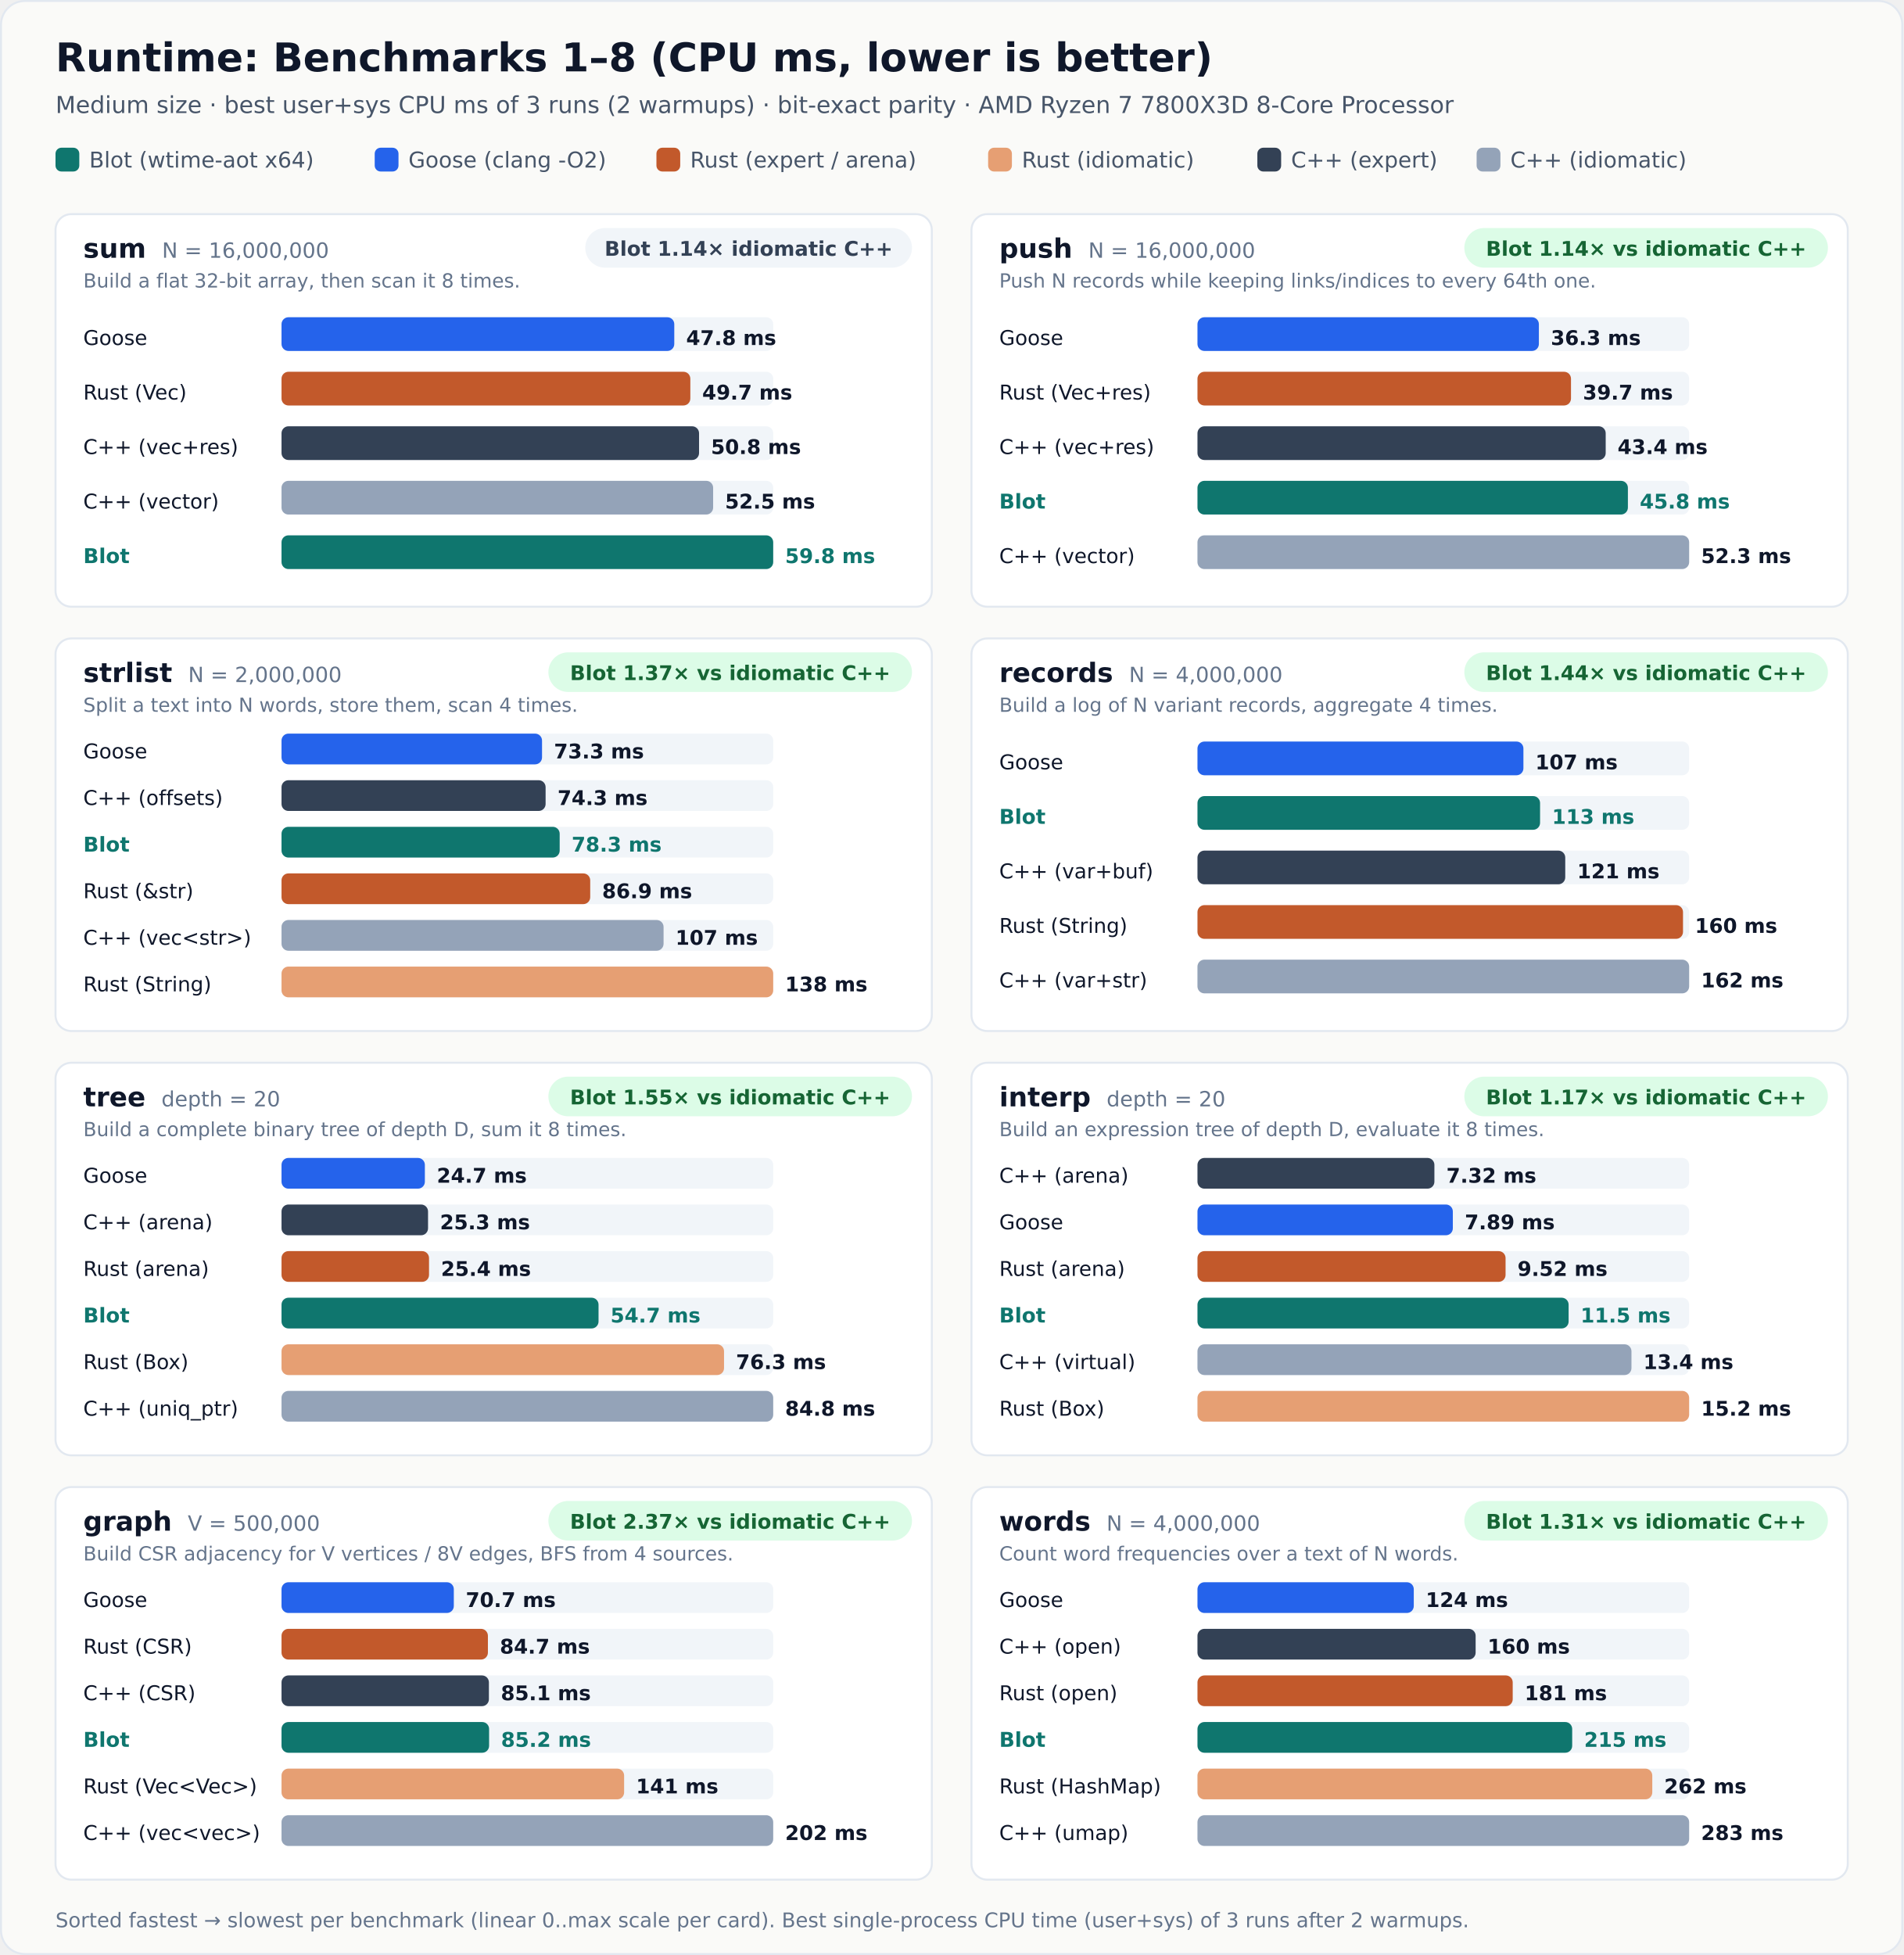
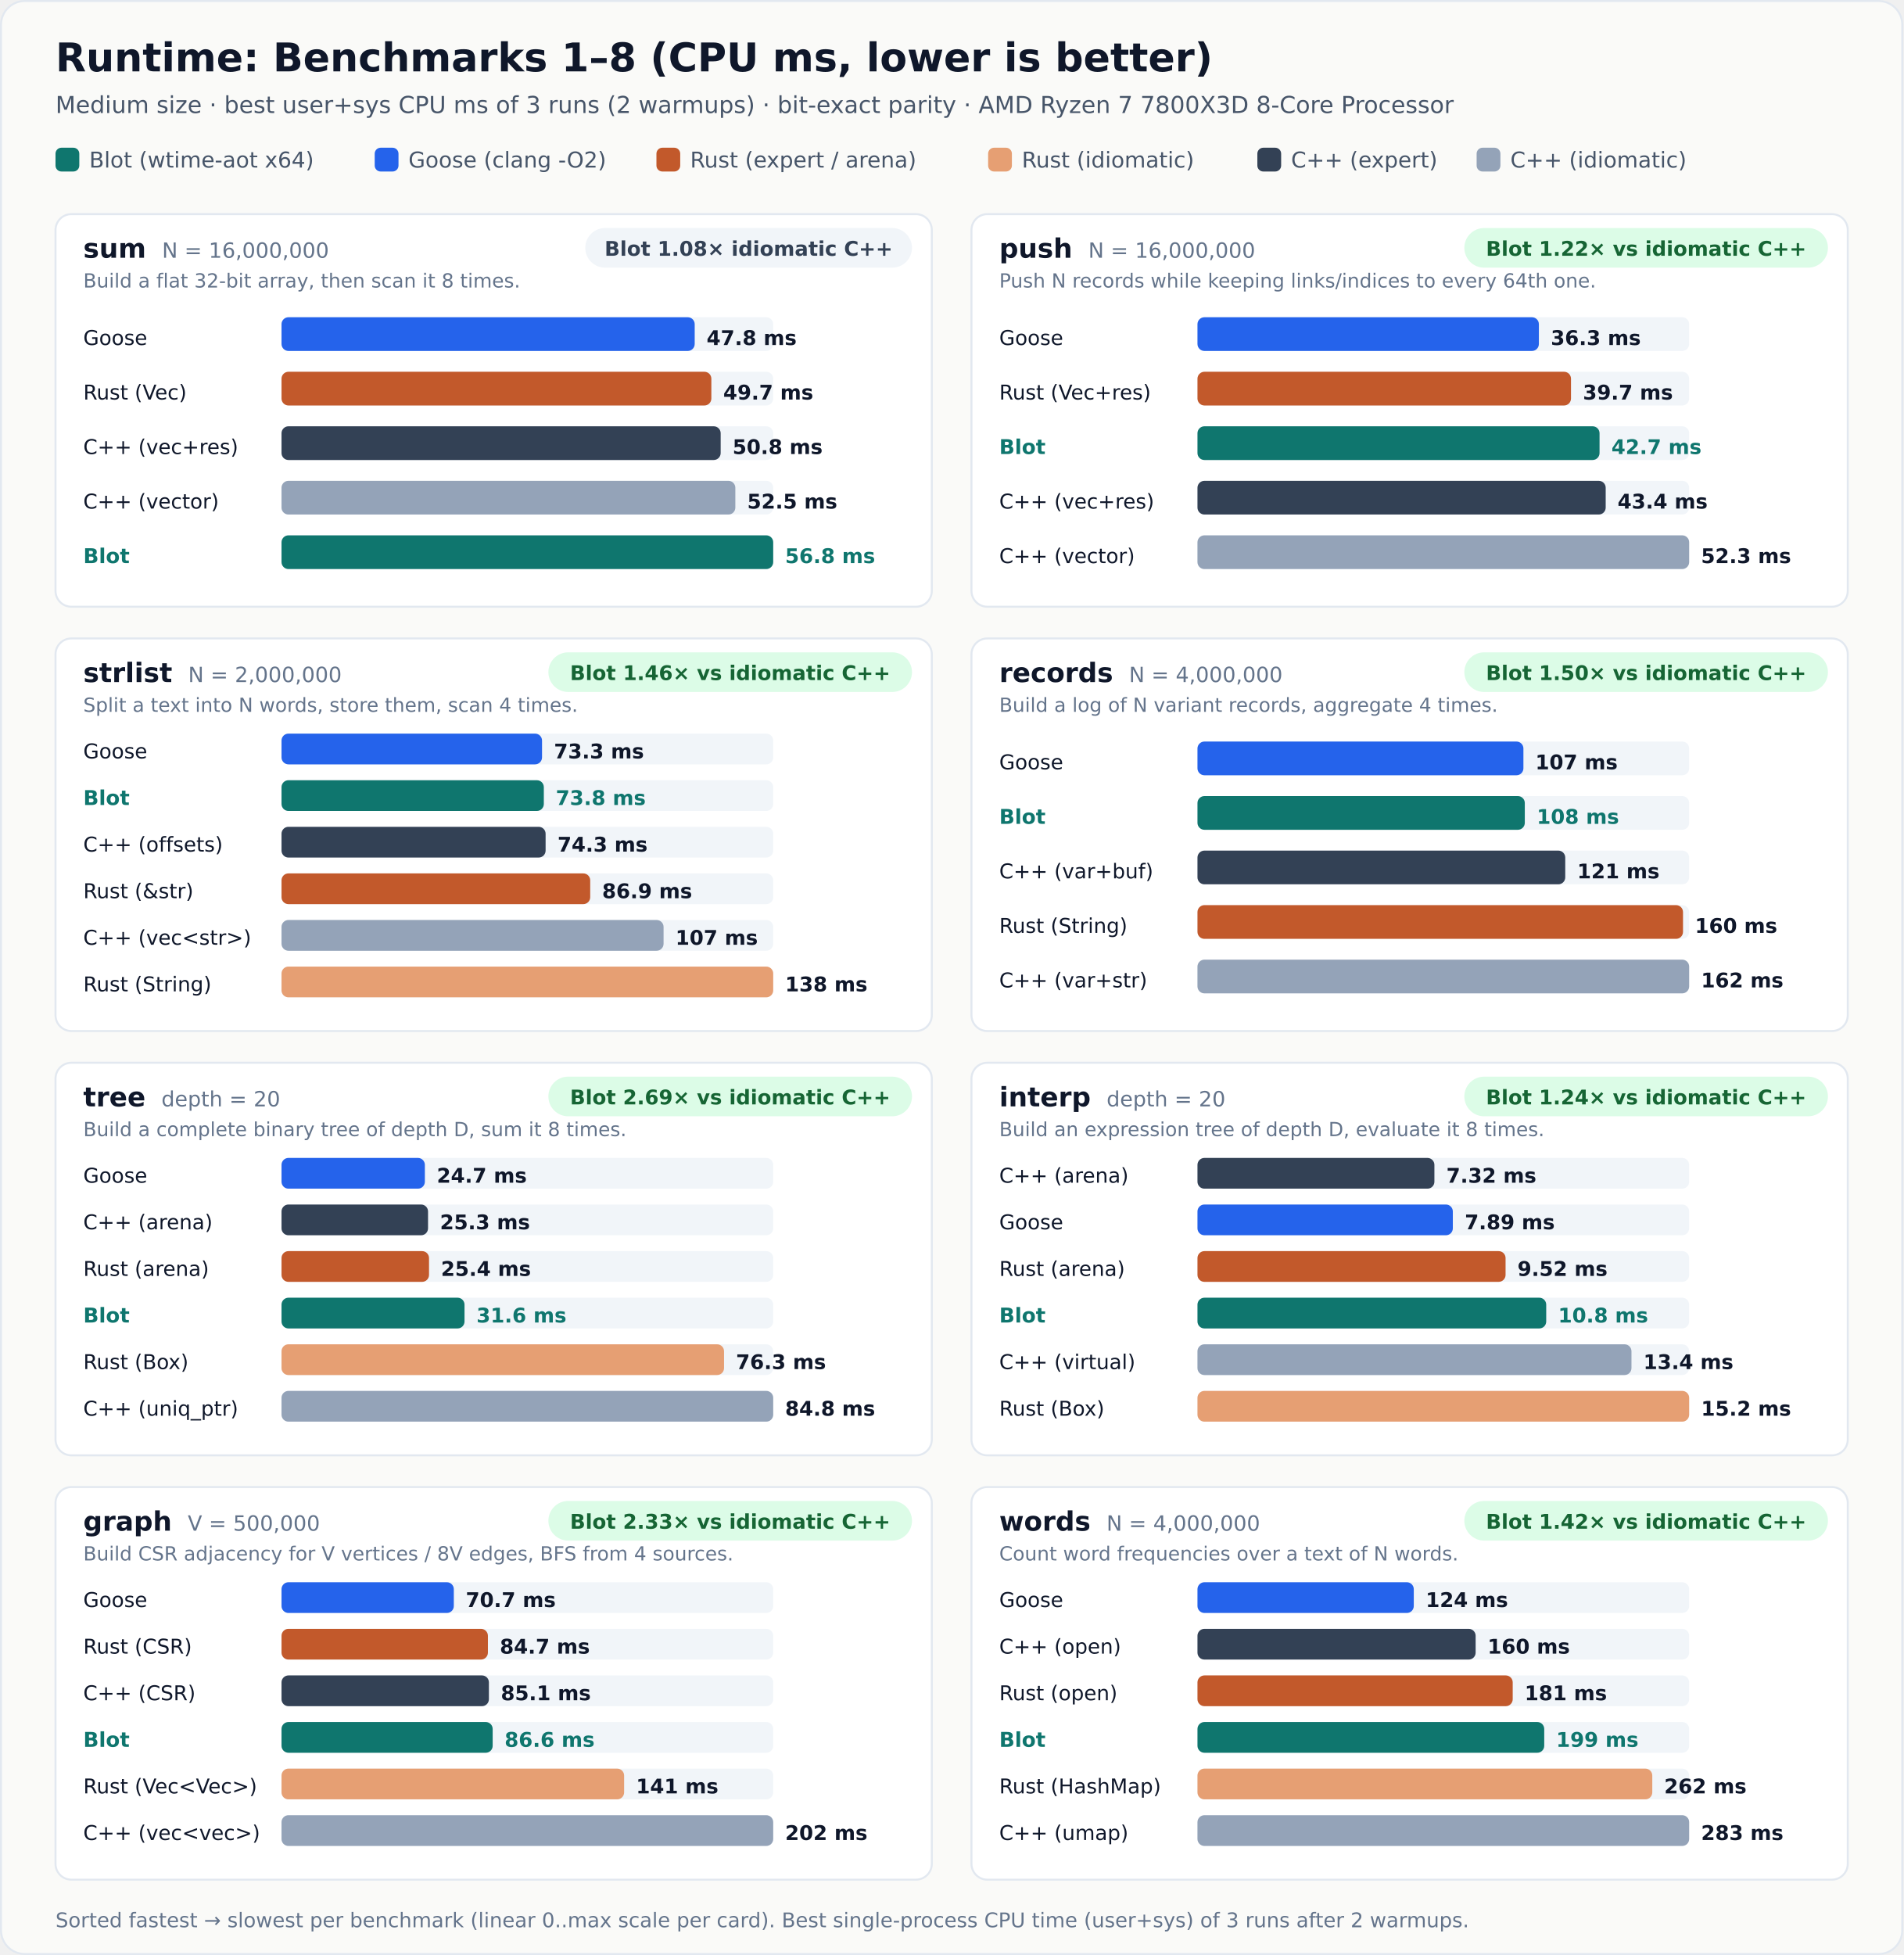
<svg xmlns="http://www.w3.org/2000/svg" width="960" height="986" viewBox="0 0 960 986" role="img" aria-label="Runtime: Benchmarks 1–8 (CPU ms, lower is better)">
  <rect x="0.5" y="0.5" width="959" height="985" rx="12" fill="#fafaf8" stroke="#e2e8f0" />
  <text x="28.0" y="36.0" font-family="'DejaVu Sans', system-ui, -apple-system, 'Segoe UI', Helvetica, Arial, sans-serif" font-size="20" font-weight="700" fill="#0f172a" text-anchor="start">Runtime: Benchmarks 1–8 (CPU ms, lower is better)</text>
  <text x="28.0" y="57.0" font-family="'DejaVu Sans', system-ui, -apple-system, 'Segoe UI', Helvetica, Arial, sans-serif" font-size="11.8" font-weight="400" fill="#475569" text-anchor="start">Medium size · best user+sys CPU ms of 3 runs (2 warmups) · bit-exact parity · AMD Ryzen 7 7800X3D 8-Core Processor</text>
  <rect x="28.0" y="74.5" width="12" height="12" rx="3" fill="#0f766e" />
  <text x="45.0" y="84.5" font-family="'DejaVu Sans', system-ui, -apple-system, 'Segoe UI', Helvetica, Arial, sans-serif" font-size="11.0" font-weight="500" fill="#475569" text-anchor="start">Blot (wtime-aot x64)</text>
  <rect x="189.0" y="74.5" width="12" height="12" rx="3" fill="#2563eb" />
  <text x="206.0" y="84.5" font-family="'DejaVu Sans', system-ui, -apple-system, 'Segoe UI', Helvetica, Arial, sans-serif" font-size="11.0" font-weight="500" fill="#475569" text-anchor="start">Goose (clang -O2)</text>
  <rect x="331.1" y="74.5" width="12" height="12" rx="3" fill="#c2592b" />
  <text x="348.1" y="84.5" font-family="'DejaVu Sans', system-ui, -apple-system, 'Segoe UI', Helvetica, Arial, sans-serif" font-size="11.0" font-weight="500" fill="#475569" text-anchor="start">Rust (expert / arena)</text>
  <rect x="498.4" y="74.5" width="12" height="12" rx="3" fill="#e69f73" />
  <text x="515.4" y="84.5" font-family="'DejaVu Sans', system-ui, -apple-system, 'Segoe UI', Helvetica, Arial, sans-serif" font-size="11.0" font-weight="500" fill="#475569" text-anchor="start">Rust (idiomatic)</text>
  <rect x="634.2" y="74.5" width="12" height="12" rx="3" fill="#334155" />
  <text x="651.2" y="84.5" font-family="'DejaVu Sans', system-ui, -apple-system, 'Segoe UI', Helvetica, Arial, sans-serif" font-size="11.0" font-weight="500" fill="#475569" text-anchor="start">C++ (expert)</text>
  <rect x="744.8" y="74.5" width="12" height="12" rx="3" fill="#94a3b8" />
  <text x="761.8" y="84.5" font-family="'DejaVu Sans', system-ui, -apple-system, 'Segoe UI', Helvetica, Arial, sans-serif" font-size="11.0" font-weight="500" fill="#475569" text-anchor="start">C++ (idiomatic)</text>
  <rect x="28" y="108" width="442" height="198" rx="8" fill="#ffffff" stroke="#e2e8f0" />
  <text x="42.0" y="130.0" font-family="'DejaVu Sans', system-ui, -apple-system, 'Segoe UI', Helvetica, Arial, sans-serif" font-size="13.5" font-weight="700" fill="#0f172a">sum<tspan dx="8" font-size="10.6" font-weight="500" fill="#64748b">N = 16,000,000</tspan>
  </text>
  <rect x="295.2" y="115.0" width="164.8" height="20.0" rx="10" fill="#f1f5f9" />
-   <text x="377.6" y="129.0" font-family="'DejaVu Sans', system-ui, -apple-system, 'Segoe UI', Helvetica, Arial, sans-serif" font-size="10.2" font-weight="600" fill="#334155" text-anchor="middle">Blot 1.14× idiomatic C++</text>
+   <text x="377.6" y="129.0" font-family="'DejaVu Sans', system-ui, -apple-system, 'Segoe UI', Helvetica, Arial, sans-serif" font-size="10.2" font-weight="600" fill="#334155" text-anchor="middle">Blot 1.08× idiomatic C++</text>
  <text x="42.0" y="145.0" font-family="'DejaVu Sans', system-ui, -apple-system, 'Segoe UI', Helvetica, Arial, sans-serif" font-size="9.8" font-weight="400" fill="#64748b" text-anchor="start">Build a flat 32-bit array, then scan it 8 times.</text>
  <text x="42.0" y="174.0" font-family="'DejaVu Sans', system-ui, -apple-system, 'Segoe UI', Helvetica, Arial, sans-serif" font-size="10.3" font-weight="500" fill="#0f172a" text-anchor="start">Goose</text>
  <rect x="142.0" y="160.0" width="248.0" height="17.0" rx="3.5" fill="#f1f5f9" />
-   <rect x="142.0" y="160.0" width="198.1" height="17.0" rx="3.5" fill="#2563eb" />
-   <text x="346.1" y="174.0" font-family="'DejaVu Sans', system-ui, -apple-system, 'Segoe UI', Helvetica, Arial, sans-serif" font-size="10.2" font-weight="600" fill="#0f172a" text-anchor="start">47.8 ms</text>
+   <rect x="142.0" y="160.0" width="208.4" height="17.0" rx="3.5" fill="#2563eb" />
+   <text x="356.4" y="174.0" font-family="'DejaVu Sans', system-ui, -apple-system, 'Segoe UI', Helvetica, Arial, sans-serif" font-size="10.2" font-weight="600" fill="#0f172a" text-anchor="start">47.8 ms</text>
  <text x="42.0" y="201.5" font-family="'DejaVu Sans', system-ui, -apple-system, 'Segoe UI', Helvetica, Arial, sans-serif" font-size="10.3" font-weight="500" fill="#0f172a" text-anchor="start">Rust (Vec)</text>
  <rect x="142.0" y="187.5" width="248.0" height="17.0" rx="3.5" fill="#f1f5f9" />
-   <rect x="142.0" y="187.5" width="206.2" height="17.0" rx="3.5" fill="#c2592b" />
-   <text x="354.2" y="201.5" font-family="'DejaVu Sans', system-ui, -apple-system, 'Segoe UI', Helvetica, Arial, sans-serif" font-size="10.2" font-weight="600" fill="#0f172a" text-anchor="start">49.7 ms</text>
+   <rect x="142.0" y="187.5" width="216.8" height="17.0" rx="3.5" fill="#c2592b" />
+   <text x="364.8" y="201.5" font-family="'DejaVu Sans', system-ui, -apple-system, 'Segoe UI', Helvetica, Arial, sans-serif" font-size="10.2" font-weight="600" fill="#0f172a" text-anchor="start">49.7 ms</text>
  <text x="42.0" y="229.0" font-family="'DejaVu Sans', system-ui, -apple-system, 'Segoe UI', Helvetica, Arial, sans-serif" font-size="10.3" font-weight="500" fill="#0f172a" text-anchor="start">C++ (vec+res)</text>
  <rect x="142.0" y="215.0" width="248.0" height="17.0" rx="3.5" fill="#f1f5f9" />
-   <rect x="142.0" y="215.0" width="210.6" height="17.0" rx="3.5" fill="#334155" />
-   <text x="358.6" y="229.0" font-family="'DejaVu Sans', system-ui, -apple-system, 'Segoe UI', Helvetica, Arial, sans-serif" font-size="10.2" font-weight="600" fill="#0f172a" text-anchor="start">50.8 ms</text>
+   <rect x="142.0" y="215.0" width="221.5" height="17.0" rx="3.5" fill="#334155" />
+   <text x="369.5" y="229.0" font-family="'DejaVu Sans', system-ui, -apple-system, 'Segoe UI', Helvetica, Arial, sans-serif" font-size="10.2" font-weight="600" fill="#0f172a" text-anchor="start">50.8 ms</text>
  <text x="42.0" y="256.5" font-family="'DejaVu Sans', system-ui, -apple-system, 'Segoe UI', Helvetica, Arial, sans-serif" font-size="10.3" font-weight="500" fill="#0f172a" text-anchor="start">C++ (vector)</text>
  <rect x="142.0" y="242.5" width="248.0" height="17.0" rx="3.5" fill="#f1f5f9" />
-   <rect x="142.0" y="242.5" width="217.7" height="17.0" rx="3.5" fill="#94a3b8" />
-   <text x="365.7" y="256.5" font-family="'DejaVu Sans', system-ui, -apple-system, 'Segoe UI', Helvetica, Arial, sans-serif" font-size="10.2" font-weight="600" fill="#0f172a" text-anchor="start">52.5 ms</text>
+   <rect x="142.0" y="242.5" width="228.9" height="17.0" rx="3.5" fill="#94a3b8" />
+   <text x="376.9" y="256.5" font-family="'DejaVu Sans', system-ui, -apple-system, 'Segoe UI', Helvetica, Arial, sans-serif" font-size="10.2" font-weight="600" fill="#0f172a" text-anchor="start">52.5 ms</text>
  <text x="42.0" y="284.0" font-family="'DejaVu Sans', system-ui, -apple-system, 'Segoe UI', Helvetica, Arial, sans-serif" font-size="10.3" font-weight="700" fill="#0f766e" text-anchor="start">Blot</text>
  <rect x="142.0" y="270.0" width="248.0" height="17.0" rx="3.5" fill="#f1f5f9" />
  <rect x="142.0" y="270.0" width="248.0" height="17.0" rx="3.5" fill="#0f766e" />
-   <text x="396.0" y="284.0" font-family="'DejaVu Sans', system-ui, -apple-system, 'Segoe UI', Helvetica, Arial, sans-serif" font-size="10.2" font-weight="700" fill="#0f766e" text-anchor="start">59.8 ms</text>
+   <text x="396.0" y="284.0" font-family="'DejaVu Sans', system-ui, -apple-system, 'Segoe UI', Helvetica, Arial, sans-serif" font-size="10.2" font-weight="700" fill="#0f766e" text-anchor="start">56.8 ms</text>
  <rect x="490" y="108" width="442" height="198" rx="8" fill="#ffffff" stroke="#e2e8f0" />
  <text x="504.0" y="130.0" font-family="'DejaVu Sans', system-ui, -apple-system, 'Segoe UI', Helvetica, Arial, sans-serif" font-size="13.5" font-weight="700" fill="#0f172a">push<tspan dx="8" font-size="10.6" font-weight="500" fill="#64748b">N = 16,000,000</tspan>
  </text>
  <rect x="738.6" y="115.0" width="183.4" height="20.0" rx="10" fill="#dcfce7" />
-   <text x="830.3" y="129.0" font-family="'DejaVu Sans', system-ui, -apple-system, 'Segoe UI', Helvetica, Arial, sans-serif" font-size="10.2" font-weight="600" fill="#166534" text-anchor="middle">Blot 1.14× vs idiomatic C++</text>
+   <text x="830.3" y="129.0" font-family="'DejaVu Sans', system-ui, -apple-system, 'Segoe UI', Helvetica, Arial, sans-serif" font-size="10.2" font-weight="600" fill="#166534" text-anchor="middle">Blot 1.22× vs idiomatic C++</text>
  <text x="504.0" y="145.0" font-family="'DejaVu Sans', system-ui, -apple-system, 'Segoe UI', Helvetica, Arial, sans-serif" font-size="9.8" font-weight="400" fill="#64748b" text-anchor="start">Push N records while keeping links/indices to every 64th one.</text>
  <text x="504.0" y="174.0" font-family="'DejaVu Sans', system-ui, -apple-system, 'Segoe UI', Helvetica, Arial, sans-serif" font-size="10.3" font-weight="500" fill="#0f172a" text-anchor="start">Goose</text>
  <rect x="604.0" y="160.0" width="248.0" height="17.0" rx="3.5" fill="#f1f5f9" />
  <rect x="604.0" y="160.0" width="172.2" height="17.0" rx="3.5" fill="#2563eb" />
  <text x="782.2" y="174.0" font-family="'DejaVu Sans', system-ui, -apple-system, 'Segoe UI', Helvetica, Arial, sans-serif" font-size="10.2" font-weight="600" fill="#0f172a" text-anchor="start">36.3 ms</text>
  <text x="504.0" y="201.5" font-family="'DejaVu Sans', system-ui, -apple-system, 'Segoe UI', Helvetica, Arial, sans-serif" font-size="10.3" font-weight="500" fill="#0f172a" text-anchor="start">Rust (Vec+res)</text>
  <rect x="604.0" y="187.5" width="248.0" height="17.0" rx="3.5" fill="#f1f5f9" />
  <rect x="604.0" y="187.5" width="188.4" height="17.0" rx="3.5" fill="#c2592b" />
  <text x="798.4" y="201.5" font-family="'DejaVu Sans', system-ui, -apple-system, 'Segoe UI', Helvetica, Arial, sans-serif" font-size="10.2" font-weight="600" fill="#0f172a" text-anchor="start">39.7 ms</text>
-   <text x="504.0" y="229.0" font-family="'DejaVu Sans', system-ui, -apple-system, 'Segoe UI', Helvetica, Arial, sans-serif" font-size="10.3" font-weight="500" fill="#0f172a" text-anchor="start">C++ (vec+res)</text>
+   <text x="504.0" y="229.0" font-family="'DejaVu Sans', system-ui, -apple-system, 'Segoe UI', Helvetica, Arial, sans-serif" font-size="10.3" font-weight="700" fill="#0f766e" text-anchor="start">Blot</text>
  <rect x="604.0" y="215.0" width="248.0" height="17.0" rx="3.5" fill="#f1f5f9" />
-   <rect x="604.0" y="215.0" width="205.9" height="17.0" rx="3.5" fill="#334155" />
-   <text x="815.9" y="229.0" font-family="'DejaVu Sans', system-ui, -apple-system, 'Segoe UI', Helvetica, Arial, sans-serif" font-size="10.2" font-weight="600" fill="#0f172a" text-anchor="start">43.4 ms</text>
-   <text x="504.0" y="256.5" font-family="'DejaVu Sans', system-ui, -apple-system, 'Segoe UI', Helvetica, Arial, sans-serif" font-size="10.3" font-weight="700" fill="#0f766e" text-anchor="start">Blot</text>
+   <rect x="604.0" y="215.0" width="202.8" height="17.0" rx="3.5" fill="#0f766e" />
+   <text x="812.8" y="229.0" font-family="'DejaVu Sans', system-ui, -apple-system, 'Segoe UI', Helvetica, Arial, sans-serif" font-size="10.2" font-weight="700" fill="#0f766e" text-anchor="start">42.7 ms</text>
+   <text x="504.0" y="256.5" font-family="'DejaVu Sans', system-ui, -apple-system, 'Segoe UI', Helvetica, Arial, sans-serif" font-size="10.3" font-weight="500" fill="#0f172a" text-anchor="start">C++ (vec+res)</text>
  <rect x="604.0" y="242.5" width="248.0" height="17.0" rx="3.5" fill="#f1f5f9" />
-   <rect x="604.0" y="242.5" width="217.1" height="17.0" rx="3.5" fill="#0f766e" />
-   <text x="827.1" y="256.5" font-family="'DejaVu Sans', system-ui, -apple-system, 'Segoe UI', Helvetica, Arial, sans-serif" font-size="10.2" font-weight="700" fill="#0f766e" text-anchor="start">45.8 ms</text>
+   <rect x="604.0" y="242.5" width="205.9" height="17.0" rx="3.5" fill="#334155" />
+   <text x="815.9" y="256.5" font-family="'DejaVu Sans', system-ui, -apple-system, 'Segoe UI', Helvetica, Arial, sans-serif" font-size="10.2" font-weight="600" fill="#0f172a" text-anchor="start">43.4 ms</text>
  <text x="504.0" y="284.0" font-family="'DejaVu Sans', system-ui, -apple-system, 'Segoe UI', Helvetica, Arial, sans-serif" font-size="10.3" font-weight="500" fill="#0f172a" text-anchor="start">C++ (vector)</text>
  <rect x="604.0" y="270.0" width="248.0" height="17.0" rx="3.5" fill="#f1f5f9" />
  <rect x="604.0" y="270.0" width="248.0" height="17.0" rx="3.5" fill="#94a3b8" />
  <text x="858.0" y="284.0" font-family="'DejaVu Sans', system-ui, -apple-system, 'Segoe UI', Helvetica, Arial, sans-serif" font-size="10.2" font-weight="600" fill="#0f172a" text-anchor="start">52.3 ms</text>
  <rect x="28" y="322" width="442" height="198" rx="8" fill="#ffffff" stroke="#e2e8f0" />
  <text x="42.0" y="344.0" font-family="'DejaVu Sans', system-ui, -apple-system, 'Segoe UI', Helvetica, Arial, sans-serif" font-size="13.5" font-weight="700" fill="#0f172a">strlist<tspan dx="8" font-size="10.6" font-weight="500" fill="#64748b">N = 2,000,000</tspan>
  </text>
  <rect x="276.6" y="329.0" width="183.4" height="20.0" rx="10" fill="#dcfce7" />
-   <text x="368.3" y="343.0" font-family="'DejaVu Sans', system-ui, -apple-system, 'Segoe UI', Helvetica, Arial, sans-serif" font-size="10.2" font-weight="600" fill="#166534" text-anchor="middle">Blot 1.37× vs idiomatic C++</text>
+   <text x="368.3" y="343.0" font-family="'DejaVu Sans', system-ui, -apple-system, 'Segoe UI', Helvetica, Arial, sans-serif" font-size="10.2" font-weight="600" fill="#166534" text-anchor="middle">Blot 1.46× vs idiomatic C++</text>
  <text x="42.0" y="359.0" font-family="'DejaVu Sans', system-ui, -apple-system, 'Segoe UI', Helvetica, Arial, sans-serif" font-size="9.8" font-weight="400" fill="#64748b" text-anchor="start">Split a text into N words, store them, scan 4 times.</text>
  <text x="42.0" y="382.5" font-family="'DejaVu Sans', system-ui, -apple-system, 'Segoe UI', Helvetica, Arial, sans-serif" font-size="10.3" font-weight="500" fill="#0f172a" text-anchor="start">Goose</text>
  <rect x="142.0" y="370.0" width="248.0" height="15.5" rx="3.5" fill="#f1f5f9" />
  <rect x="142.0" y="370.0" width="131.4" height="15.5" rx="3.5" fill="#2563eb" />
  <text x="279.4" y="382.5" font-family="'DejaVu Sans', system-ui, -apple-system, 'Segoe UI', Helvetica, Arial, sans-serif" font-size="10.2" font-weight="600" fill="#0f172a" text-anchor="start">73.3 ms</text>
-   <text x="42.0" y="406.0" font-family="'DejaVu Sans', system-ui, -apple-system, 'Segoe UI', Helvetica, Arial, sans-serif" font-size="10.3" font-weight="500" fill="#0f172a" text-anchor="start">C++ (offsets)</text>
+   <text x="42.0" y="406.0" font-family="'DejaVu Sans', system-ui, -apple-system, 'Segoe UI', Helvetica, Arial, sans-serif" font-size="10.3" font-weight="700" fill="#0f766e" text-anchor="start">Blot</text>
  <rect x="142.0" y="393.5" width="248.0" height="15.5" rx="3.5" fill="#f1f5f9" />
-   <rect x="142.0" y="393.5" width="133.2" height="15.5" rx="3.5" fill="#334155" />
-   <text x="281.2" y="406.0" font-family="'DejaVu Sans', system-ui, -apple-system, 'Segoe UI', Helvetica, Arial, sans-serif" font-size="10.2" font-weight="600" fill="#0f172a" text-anchor="start">74.3 ms</text>
-   <text x="42.0" y="429.5" font-family="'DejaVu Sans', system-ui, -apple-system, 'Segoe UI', Helvetica, Arial, sans-serif" font-size="10.3" font-weight="700" fill="#0f766e" text-anchor="start">Blot</text>
+   <rect x="142.0" y="393.5" width="132.3" height="15.5" rx="3.5" fill="#0f766e" />
+   <text x="280.3" y="406.0" font-family="'DejaVu Sans', system-ui, -apple-system, 'Segoe UI', Helvetica, Arial, sans-serif" font-size="10.2" font-weight="700" fill="#0f766e" text-anchor="start">73.8 ms</text>
+   <text x="42.0" y="429.5" font-family="'DejaVu Sans', system-ui, -apple-system, 'Segoe UI', Helvetica, Arial, sans-serif" font-size="10.3" font-weight="500" fill="#0f172a" text-anchor="start">C++ (offsets)</text>
  <rect x="142.0" y="417.0" width="248.0" height="15.5" rx="3.5" fill="#f1f5f9" />
-   <rect x="142.0" y="417.0" width="140.3" height="15.5" rx="3.5" fill="#0f766e" />
-   <text x="288.3" y="429.5" font-family="'DejaVu Sans', system-ui, -apple-system, 'Segoe UI', Helvetica, Arial, sans-serif" font-size="10.2" font-weight="700" fill="#0f766e" text-anchor="start">78.3 ms</text>
+   <rect x="142.0" y="417.0" width="133.2" height="15.5" rx="3.5" fill="#334155" />
+   <text x="281.2" y="429.5" font-family="'DejaVu Sans', system-ui, -apple-system, 'Segoe UI', Helvetica, Arial, sans-serif" font-size="10.2" font-weight="600" fill="#0f172a" text-anchor="start">74.3 ms</text>
  <text x="42.0" y="453.0" font-family="'DejaVu Sans', system-ui, -apple-system, 'Segoe UI', Helvetica, Arial, sans-serif" font-size="10.3" font-weight="500" fill="#0f172a" text-anchor="start">Rust (&amp;str)</text>
  <rect x="142.0" y="440.5" width="248.0" height="15.5" rx="3.5" fill="#f1f5f9" />
  <rect x="142.0" y="440.5" width="155.7" height="15.5" rx="3.5" fill="#c2592b" />
  <text x="303.7" y="453.0" font-family="'DejaVu Sans', system-ui, -apple-system, 'Segoe UI', Helvetica, Arial, sans-serif" font-size="10.2" font-weight="600" fill="#0f172a" text-anchor="start">86.9 ms</text>
  <text x="42.0" y="476.5" font-family="'DejaVu Sans', system-ui, -apple-system, 'Segoe UI', Helvetica, Arial, sans-serif" font-size="10.3" font-weight="500" fill="#0f172a" text-anchor="start">C++ (vec&lt;str&gt;)</text>
  <rect x="142.0" y="464.0" width="248.0" height="15.5" rx="3.5" fill="#f1f5f9" />
  <rect x="142.0" y="464.0" width="192.7" height="15.5" rx="3.5" fill="#94a3b8" />
  <text x="340.7" y="476.5" font-family="'DejaVu Sans', system-ui, -apple-system, 'Segoe UI', Helvetica, Arial, sans-serif" font-size="10.2" font-weight="600" fill="#0f172a" text-anchor="start">107 ms</text>
  <text x="42.0" y="500.0" font-family="'DejaVu Sans', system-ui, -apple-system, 'Segoe UI', Helvetica, Arial, sans-serif" font-size="10.3" font-weight="500" fill="#0f172a" text-anchor="start">Rust (String)</text>
  <rect x="142.0" y="487.5" width="248.0" height="15.5" rx="3.5" fill="#f1f5f9" />
  <rect x="142.0" y="487.5" width="248.0" height="15.5" rx="3.5" fill="#e69f73" />
  <text x="396.0" y="500.0" font-family="'DejaVu Sans', system-ui, -apple-system, 'Segoe UI', Helvetica, Arial, sans-serif" font-size="10.2" font-weight="600" fill="#0f172a" text-anchor="start">138 ms</text>
  <rect x="490" y="322" width="442" height="198" rx="8" fill="#ffffff" stroke="#e2e8f0" />
  <text x="504.0" y="344.0" font-family="'DejaVu Sans', system-ui, -apple-system, 'Segoe UI', Helvetica, Arial, sans-serif" font-size="13.5" font-weight="700" fill="#0f172a">records<tspan dx="8" font-size="10.6" font-weight="500" fill="#64748b">N = 4,000,000</tspan>
  </text>
  <rect x="738.6" y="329.0" width="183.4" height="20.0" rx="10" fill="#dcfce7" />
-   <text x="830.3" y="343.0" font-family="'DejaVu Sans', system-ui, -apple-system, 'Segoe UI', Helvetica, Arial, sans-serif" font-size="10.2" font-weight="600" fill="#166534" text-anchor="middle">Blot 1.44× vs idiomatic C++</text>
+   <text x="830.3" y="343.0" font-family="'DejaVu Sans', system-ui, -apple-system, 'Segoe UI', Helvetica, Arial, sans-serif" font-size="10.2" font-weight="600" fill="#166534" text-anchor="middle">Blot 1.50× vs idiomatic C++</text>
  <text x="504.0" y="359.0" font-family="'DejaVu Sans', system-ui, -apple-system, 'Segoe UI', Helvetica, Arial, sans-serif" font-size="9.8" font-weight="400" fill="#64748b" text-anchor="start">Build a log of N variant records, aggregate 4 times.</text>
  <text x="504.0" y="388.0" font-family="'DejaVu Sans', system-ui, -apple-system, 'Segoe UI', Helvetica, Arial, sans-serif" font-size="10.3" font-weight="500" fill="#0f172a" text-anchor="start">Goose</text>
  <rect x="604.0" y="374.0" width="248.0" height="17.0" rx="3.5" fill="#f1f5f9" />
  <rect x="604.0" y="374.0" width="164.4" height="17.0" rx="3.5" fill="#2563eb" />
  <text x="774.4" y="388.0" font-family="'DejaVu Sans', system-ui, -apple-system, 'Segoe UI', Helvetica, Arial, sans-serif" font-size="10.2" font-weight="600" fill="#0f172a" text-anchor="start">107 ms</text>
  <text x="504.0" y="415.5" font-family="'DejaVu Sans', system-ui, -apple-system, 'Segoe UI', Helvetica, Arial, sans-serif" font-size="10.3" font-weight="700" fill="#0f766e" text-anchor="start">Blot</text>
  <rect x="604.0" y="401.5" width="248.0" height="17.0" rx="3.5" fill="#f1f5f9" />
-   <rect x="604.0" y="401.5" width="172.8" height="17.0" rx="3.5" fill="#0f766e" />
-   <text x="782.8" y="415.5" font-family="'DejaVu Sans', system-ui, -apple-system, 'Segoe UI', Helvetica, Arial, sans-serif" font-size="10.2" font-weight="700" fill="#0f766e" text-anchor="start">113 ms</text>
+   <rect x="604.0" y="401.5" width="165.1" height="17.0" rx="3.5" fill="#0f766e" />
+   <text x="775.1" y="415.5" font-family="'DejaVu Sans', system-ui, -apple-system, 'Segoe UI', Helvetica, Arial, sans-serif" font-size="10.2" font-weight="700" fill="#0f766e" text-anchor="start">108 ms</text>
  <text x="504.0" y="443.0" font-family="'DejaVu Sans', system-ui, -apple-system, 'Segoe UI', Helvetica, Arial, sans-serif" font-size="10.3" font-weight="500" fill="#0f172a" text-anchor="start">C++ (var+buf)</text>
  <rect x="604.0" y="429.0" width="248.0" height="17.0" rx="3.5" fill="#f1f5f9" />
  <rect x="604.0" y="429.0" width="185.5" height="17.0" rx="3.5" fill="#334155" />
  <text x="795.5" y="443.0" font-family="'DejaVu Sans', system-ui, -apple-system, 'Segoe UI', Helvetica, Arial, sans-serif" font-size="10.2" font-weight="600" fill="#0f172a" text-anchor="start">121 ms</text>
  <text x="504.0" y="470.5" font-family="'DejaVu Sans', system-ui, -apple-system, 'Segoe UI', Helvetica, Arial, sans-serif" font-size="10.3" font-weight="500" fill="#0f172a" text-anchor="start">Rust (String)</text>
  <rect x="604.0" y="456.5" width="248.0" height="17.0" rx="3.5" fill="#f1f5f9" />
  <rect x="604.0" y="456.5" width="244.9" height="17.0" rx="3.5" fill="#c2592b" />
  <text x="854.9" y="470.5" font-family="'DejaVu Sans', system-ui, -apple-system, 'Segoe UI', Helvetica, Arial, sans-serif" font-size="10.2" font-weight="600" fill="#0f172a" text-anchor="start">160 ms</text>
  <text x="504.0" y="498.0" font-family="'DejaVu Sans', system-ui, -apple-system, 'Segoe UI', Helvetica, Arial, sans-serif" font-size="10.3" font-weight="500" fill="#0f172a" text-anchor="start">C++ (var+str)</text>
  <rect x="604.0" y="484.0" width="248.0" height="17.0" rx="3.5" fill="#f1f5f9" />
  <rect x="604.0" y="484.0" width="248.0" height="17.0" rx="3.5" fill="#94a3b8" />
  <text x="858.0" y="498.0" font-family="'DejaVu Sans', system-ui, -apple-system, 'Segoe UI', Helvetica, Arial, sans-serif" font-size="10.2" font-weight="600" fill="#0f172a" text-anchor="start">162 ms</text>
  <rect x="28" y="536" width="442" height="198" rx="8" fill="#ffffff" stroke="#e2e8f0" />
  <text x="42.0" y="558.0" font-family="'DejaVu Sans', system-ui, -apple-system, 'Segoe UI', Helvetica, Arial, sans-serif" font-size="13.5" font-weight="700" fill="#0f172a">tree<tspan dx="8" font-size="10.6" font-weight="500" fill="#64748b">depth = 20</tspan>
  </text>
  <rect x="276.6" y="543.0" width="183.4" height="20.0" rx="10" fill="#dcfce7" />
-   <text x="368.3" y="557.0" font-family="'DejaVu Sans', system-ui, -apple-system, 'Segoe UI', Helvetica, Arial, sans-serif" font-size="10.2" font-weight="600" fill="#166534" text-anchor="middle">Blot 1.55× vs idiomatic C++</text>
+   <text x="368.3" y="557.0" font-family="'DejaVu Sans', system-ui, -apple-system, 'Segoe UI', Helvetica, Arial, sans-serif" font-size="10.2" font-weight="600" fill="#166534" text-anchor="middle">Blot 2.69× vs idiomatic C++</text>
  <text x="42.0" y="573.0" font-family="'DejaVu Sans', system-ui, -apple-system, 'Segoe UI', Helvetica, Arial, sans-serif" font-size="9.8" font-weight="400" fill="#64748b" text-anchor="start">Build a complete binary tree of depth D, sum it 8 times.</text>
  <text x="42.0" y="596.5" font-family="'DejaVu Sans', system-ui, -apple-system, 'Segoe UI', Helvetica, Arial, sans-serif" font-size="10.3" font-weight="500" fill="#0f172a" text-anchor="start">Goose</text>
  <rect x="142.0" y="584.0" width="248.0" height="15.5" rx="3.5" fill="#f1f5f9" />
  <rect x="142.0" y="584.0" width="72.3" height="15.5" rx="3.5" fill="#2563eb" />
  <text x="220.3" y="596.5" font-family="'DejaVu Sans', system-ui, -apple-system, 'Segoe UI', Helvetica, Arial, sans-serif" font-size="10.2" font-weight="600" fill="#0f172a" text-anchor="start">24.7 ms</text>
  <text x="42.0" y="620.0" font-family="'DejaVu Sans', system-ui, -apple-system, 'Segoe UI', Helvetica, Arial, sans-serif" font-size="10.3" font-weight="500" fill="#0f172a" text-anchor="start">C++ (arena)</text>
  <rect x="142.0" y="607.5" width="248.0" height="15.5" rx="3.5" fill="#f1f5f9" />
  <rect x="142.0" y="607.5" width="73.9" height="15.5" rx="3.5" fill="#334155" />
  <text x="221.9" y="620.0" font-family="'DejaVu Sans', system-ui, -apple-system, 'Segoe UI', Helvetica, Arial, sans-serif" font-size="10.2" font-weight="600" fill="#0f172a" text-anchor="start">25.3 ms</text>
  <text x="42.0" y="643.5" font-family="'DejaVu Sans', system-ui, -apple-system, 'Segoe UI', Helvetica, Arial, sans-serif" font-size="10.3" font-weight="500" fill="#0f172a" text-anchor="start">Rust (arena)</text>
  <rect x="142.0" y="631.0" width="248.0" height="15.5" rx="3.5" fill="#f1f5f9" />
  <rect x="142.0" y="631.0" width="74.4" height="15.5" rx="3.5" fill="#c2592b" />
  <text x="222.4" y="643.5" font-family="'DejaVu Sans', system-ui, -apple-system, 'Segoe UI', Helvetica, Arial, sans-serif" font-size="10.2" font-weight="600" fill="#0f172a" text-anchor="start">25.4 ms</text>
  <text x="42.0" y="667.0" font-family="'DejaVu Sans', system-ui, -apple-system, 'Segoe UI', Helvetica, Arial, sans-serif" font-size="10.3" font-weight="700" fill="#0f766e" text-anchor="start">Blot</text>
  <rect x="142.0" y="654.5" width="248.0" height="15.5" rx="3.5" fill="#f1f5f9" />
-   <rect x="142.0" y="654.5" width="159.9" height="15.5" rx="3.5" fill="#0f766e" />
-   <text x="307.9" y="667.0" font-family="'DejaVu Sans', system-ui, -apple-system, 'Segoe UI', Helvetica, Arial, sans-serif" font-size="10.2" font-weight="700" fill="#0f766e" text-anchor="start">54.7 ms</text>
+   <rect x="142.0" y="654.5" width="92.3" height="15.5" rx="3.5" fill="#0f766e" />
+   <text x="240.3" y="667.0" font-family="'DejaVu Sans', system-ui, -apple-system, 'Segoe UI', Helvetica, Arial, sans-serif" font-size="10.2" font-weight="700" fill="#0f766e" text-anchor="start">31.6 ms</text>
  <text x="42.0" y="690.5" font-family="'DejaVu Sans', system-ui, -apple-system, 'Segoe UI', Helvetica, Arial, sans-serif" font-size="10.3" font-weight="500" fill="#0f172a" text-anchor="start">Rust (Box)</text>
  <rect x="142.0" y="678.0" width="248.0" height="15.5" rx="3.5" fill="#f1f5f9" />
  <rect x="142.0" y="678.0" width="223.2" height="15.5" rx="3.5" fill="#e69f73" />
  <text x="371.2" y="690.5" font-family="'DejaVu Sans', system-ui, -apple-system, 'Segoe UI', Helvetica, Arial, sans-serif" font-size="10.2" font-weight="600" fill="#0f172a" text-anchor="start">76.3 ms</text>
  <text x="42.0" y="714.0" font-family="'DejaVu Sans', system-ui, -apple-system, 'Segoe UI', Helvetica, Arial, sans-serif" font-size="10.3" font-weight="500" fill="#0f172a" text-anchor="start">C++ (uniq_ptr)</text>
  <rect x="142.0" y="701.5" width="248.0" height="15.5" rx="3.5" fill="#f1f5f9" />
  <rect x="142.0" y="701.5" width="248.0" height="15.5" rx="3.5" fill="#94a3b8" />
  <text x="396.0" y="714.0" font-family="'DejaVu Sans', system-ui, -apple-system, 'Segoe UI', Helvetica, Arial, sans-serif" font-size="10.2" font-weight="600" fill="#0f172a" text-anchor="start">84.8 ms</text>
  <rect x="490" y="536" width="442" height="198" rx="8" fill="#ffffff" stroke="#e2e8f0" />
  <text x="504.0" y="558.0" font-family="'DejaVu Sans', system-ui, -apple-system, 'Segoe UI', Helvetica, Arial, sans-serif" font-size="13.5" font-weight="700" fill="#0f172a">interp<tspan dx="8" font-size="10.6" font-weight="500" fill="#64748b">depth = 20</tspan>
  </text>
  <rect x="738.6" y="543.0" width="183.4" height="20.0" rx="10" fill="#dcfce7" />
-   <text x="830.3" y="557.0" font-family="'DejaVu Sans', system-ui, -apple-system, 'Segoe UI', Helvetica, Arial, sans-serif" font-size="10.2" font-weight="600" fill="#166534" text-anchor="middle">Blot 1.17× vs idiomatic C++</text>
+   <text x="830.3" y="557.0" font-family="'DejaVu Sans', system-ui, -apple-system, 'Segoe UI', Helvetica, Arial, sans-serif" font-size="10.2" font-weight="600" fill="#166534" text-anchor="middle">Blot 1.24× vs idiomatic C++</text>
  <text x="504.0" y="573.0" font-family="'DejaVu Sans', system-ui, -apple-system, 'Segoe UI', Helvetica, Arial, sans-serif" font-size="9.8" font-weight="400" fill="#64748b" text-anchor="start">Build an expression tree of depth D, evaluate it 8 times.</text>
  <text x="504.0" y="596.5" font-family="'DejaVu Sans', system-ui, -apple-system, 'Segoe UI', Helvetica, Arial, sans-serif" font-size="10.3" font-weight="500" fill="#0f172a" text-anchor="start">C++ (arena)</text>
  <rect x="604.0" y="584.0" width="248.0" height="15.5" rx="3.5" fill="#f1f5f9" />
  <rect x="604.0" y="584.0" width="119.5" height="15.5" rx="3.5" fill="#334155" />
  <text x="729.5" y="596.5" font-family="'DejaVu Sans', system-ui, -apple-system, 'Segoe UI', Helvetica, Arial, sans-serif" font-size="10.2" font-weight="600" fill="#0f172a" text-anchor="start">7.32 ms</text>
  <text x="504.0" y="620.0" font-family="'DejaVu Sans', system-ui, -apple-system, 'Segoe UI', Helvetica, Arial, sans-serif" font-size="10.3" font-weight="500" fill="#0f172a" text-anchor="start">Goose</text>
  <rect x="604.0" y="607.5" width="248.0" height="15.5" rx="3.5" fill="#f1f5f9" />
  <rect x="604.0" y="607.5" width="128.8" height="15.5" rx="3.5" fill="#2563eb" />
  <text x="738.8" y="620.0" font-family="'DejaVu Sans', system-ui, -apple-system, 'Segoe UI', Helvetica, Arial, sans-serif" font-size="10.2" font-weight="600" fill="#0f172a" text-anchor="start">7.89 ms</text>
  <text x="504.0" y="643.5" font-family="'DejaVu Sans', system-ui, -apple-system, 'Segoe UI', Helvetica, Arial, sans-serif" font-size="10.3" font-weight="500" fill="#0f172a" text-anchor="start">Rust (arena)</text>
  <rect x="604.0" y="631.0" width="248.0" height="15.5" rx="3.5" fill="#f1f5f9" />
  <rect x="604.0" y="631.0" width="155.4" height="15.5" rx="3.5" fill="#c2592b" />
  <text x="765.4" y="643.5" font-family="'DejaVu Sans', system-ui, -apple-system, 'Segoe UI', Helvetica, Arial, sans-serif" font-size="10.2" font-weight="600" fill="#0f172a" text-anchor="start">9.52 ms</text>
  <text x="504.0" y="667.0" font-family="'DejaVu Sans', system-ui, -apple-system, 'Segoe UI', Helvetica, Arial, sans-serif" font-size="10.3" font-weight="700" fill="#0f766e" text-anchor="start">Blot</text>
  <rect x="604.0" y="654.5" width="248.0" height="15.5" rx="3.5" fill="#f1f5f9" />
-   <rect x="604.0" y="654.5" width="187.2" height="15.5" rx="3.5" fill="#0f766e" />
-   <text x="797.2" y="667.0" font-family="'DejaVu Sans', system-ui, -apple-system, 'Segoe UI', Helvetica, Arial, sans-serif" font-size="10.2" font-weight="700" fill="#0f766e" text-anchor="start">11.5 ms</text>
+   <rect x="604.0" y="654.5" width="175.9" height="15.5" rx="3.5" fill="#0f766e" />
+   <text x="785.9" y="667.0" font-family="'DejaVu Sans', system-ui, -apple-system, 'Segoe UI', Helvetica, Arial, sans-serif" font-size="10.2" font-weight="700" fill="#0f766e" text-anchor="start">10.8 ms</text>
  <text x="504.0" y="690.5" font-family="'DejaVu Sans', system-ui, -apple-system, 'Segoe UI', Helvetica, Arial, sans-serif" font-size="10.3" font-weight="500" fill="#0f172a" text-anchor="start">C++ (virtual)</text>
  <rect x="604.0" y="678.0" width="248.0" height="15.5" rx="3.5" fill="#f1f5f9" />
  <rect x="604.0" y="678.0" width="218.9" height="15.5" rx="3.5" fill="#94a3b8" />
  <text x="828.9" y="690.5" font-family="'DejaVu Sans', system-ui, -apple-system, 'Segoe UI', Helvetica, Arial, sans-serif" font-size="10.2" font-weight="600" fill="#0f172a" text-anchor="start">13.4 ms</text>
  <text x="504.0" y="714.0" font-family="'DejaVu Sans', system-ui, -apple-system, 'Segoe UI', Helvetica, Arial, sans-serif" font-size="10.3" font-weight="500" fill="#0f172a" text-anchor="start">Rust (Box)</text>
  <rect x="604.0" y="701.5" width="248.0" height="15.5" rx="3.5" fill="#f1f5f9" />
  <rect x="604.0" y="701.5" width="248.0" height="15.5" rx="3.5" fill="#e69f73" />
  <text x="858.0" y="714.0" font-family="'DejaVu Sans', system-ui, -apple-system, 'Segoe UI', Helvetica, Arial, sans-serif" font-size="10.2" font-weight="600" fill="#0f172a" text-anchor="start">15.2 ms</text>
  <rect x="28" y="750" width="442" height="198" rx="8" fill="#ffffff" stroke="#e2e8f0" />
  <text x="42.0" y="772.0" font-family="'DejaVu Sans', system-ui, -apple-system, 'Segoe UI', Helvetica, Arial, sans-serif" font-size="13.5" font-weight="700" fill="#0f172a">graph<tspan dx="8" font-size="10.6" font-weight="500" fill="#64748b">V = 500,000</tspan>
  </text>
  <rect x="276.6" y="757.0" width="183.4" height="20.0" rx="10" fill="#dcfce7" />
-   <text x="368.3" y="771.0" font-family="'DejaVu Sans', system-ui, -apple-system, 'Segoe UI', Helvetica, Arial, sans-serif" font-size="10.2" font-weight="600" fill="#166534" text-anchor="middle">Blot 2.37× vs idiomatic C++</text>
+   <text x="368.3" y="771.0" font-family="'DejaVu Sans', system-ui, -apple-system, 'Segoe UI', Helvetica, Arial, sans-serif" font-size="10.2" font-weight="600" fill="#166534" text-anchor="middle">Blot 2.33× vs idiomatic C++</text>
  <text x="42.0" y="787.0" font-family="'DejaVu Sans', system-ui, -apple-system, 'Segoe UI', Helvetica, Arial, sans-serif" font-size="9.8" font-weight="400" fill="#64748b" text-anchor="start">Build CSR adjacency for V vertices / 8V edges, BFS from 4 sources.</text>
  <text x="42.0" y="810.5" font-family="'DejaVu Sans', system-ui, -apple-system, 'Segoe UI', Helvetica, Arial, sans-serif" font-size="10.3" font-weight="500" fill="#0f172a" text-anchor="start">Goose</text>
  <rect x="142.0" y="798.0" width="248.0" height="15.5" rx="3.5" fill="#f1f5f9" />
  <rect x="142.0" y="798.0" width="86.9" height="15.5" rx="3.5" fill="#2563eb" />
  <text x="234.9" y="810.5" font-family="'DejaVu Sans', system-ui, -apple-system, 'Segoe UI', Helvetica, Arial, sans-serif" font-size="10.2" font-weight="600" fill="#0f172a" text-anchor="start">70.7 ms</text>
  <text x="42.0" y="834.0" font-family="'DejaVu Sans', system-ui, -apple-system, 'Segoe UI', Helvetica, Arial, sans-serif" font-size="10.3" font-weight="500" fill="#0f172a" text-anchor="start">Rust (CSR)</text>
  <rect x="142.0" y="821.5" width="248.0" height="15.5" rx="3.5" fill="#f1f5f9" />
  <rect x="142.0" y="821.5" width="104.1" height="15.5" rx="3.5" fill="#c2592b" />
  <text x="252.1" y="834.0" font-family="'DejaVu Sans', system-ui, -apple-system, 'Segoe UI', Helvetica, Arial, sans-serif" font-size="10.2" font-weight="600" fill="#0f172a" text-anchor="start">84.7 ms</text>
  <text x="42.0" y="857.5" font-family="'DejaVu Sans', system-ui, -apple-system, 'Segoe UI', Helvetica, Arial, sans-serif" font-size="10.3" font-weight="500" fill="#0f172a" text-anchor="start">C++ (CSR)</text>
  <rect x="142.0" y="845.0" width="248.0" height="15.5" rx="3.5" fill="#f1f5f9" />
  <rect x="142.0" y="845.0" width="104.6" height="15.5" rx="3.5" fill="#334155" />
  <text x="252.6" y="857.5" font-family="'DejaVu Sans', system-ui, -apple-system, 'Segoe UI', Helvetica, Arial, sans-serif" font-size="10.2" font-weight="600" fill="#0f172a" text-anchor="start">85.1 ms</text>
  <text x="42.0" y="881.0" font-family="'DejaVu Sans', system-ui, -apple-system, 'Segoe UI', Helvetica, Arial, sans-serif" font-size="10.3" font-weight="700" fill="#0f766e" text-anchor="start">Blot</text>
  <rect x="142.0" y="868.5" width="248.0" height="15.5" rx="3.5" fill="#f1f5f9" />
-   <rect x="142.0" y="868.5" width="104.7" height="15.5" rx="3.5" fill="#0f766e" />
-   <text x="252.7" y="881.0" font-family="'DejaVu Sans', system-ui, -apple-system, 'Segoe UI', Helvetica, Arial, sans-serif" font-size="10.2" font-weight="700" fill="#0f766e" text-anchor="start">85.2 ms</text>
+   <rect x="142.0" y="868.5" width="106.5" height="15.5" rx="3.5" fill="#0f766e" />
+   <text x="254.5" y="881.0" font-family="'DejaVu Sans', system-ui, -apple-system, 'Segoe UI', Helvetica, Arial, sans-serif" font-size="10.2" font-weight="700" fill="#0f766e" text-anchor="start">86.6 ms</text>
  <text x="42.0" y="904.5" font-family="'DejaVu Sans', system-ui, -apple-system, 'Segoe UI', Helvetica, Arial, sans-serif" font-size="10.3" font-weight="500" fill="#0f172a" text-anchor="start">Rust (Vec&lt;Vec&gt;)</text>
  <rect x="142.0" y="892.0" width="248.0" height="15.5" rx="3.5" fill="#f1f5f9" />
  <rect x="142.0" y="892.0" width="172.8" height="15.5" rx="3.5" fill="#e69f73" />
  <text x="320.8" y="904.5" font-family="'DejaVu Sans', system-ui, -apple-system, 'Segoe UI', Helvetica, Arial, sans-serif" font-size="10.2" font-weight="600" fill="#0f172a" text-anchor="start">141 ms</text>
  <text x="42.0" y="928.0" font-family="'DejaVu Sans', system-ui, -apple-system, 'Segoe UI', Helvetica, Arial, sans-serif" font-size="10.3" font-weight="500" fill="#0f172a" text-anchor="start">C++ (vec&lt;vec&gt;)</text>
  <rect x="142.0" y="915.5" width="248.0" height="15.5" rx="3.5" fill="#f1f5f9" />
  <rect x="142.0" y="915.5" width="248.0" height="15.5" rx="3.5" fill="#94a3b8" />
  <text x="396.0" y="928.0" font-family="'DejaVu Sans', system-ui, -apple-system, 'Segoe UI', Helvetica, Arial, sans-serif" font-size="10.2" font-weight="600" fill="#0f172a" text-anchor="start">202 ms</text>
  <rect x="490" y="750" width="442" height="198" rx="8" fill="#ffffff" stroke="#e2e8f0" />
  <text x="504.0" y="772.0" font-family="'DejaVu Sans', system-ui, -apple-system, 'Segoe UI', Helvetica, Arial, sans-serif" font-size="13.5" font-weight="700" fill="#0f172a">words<tspan dx="8" font-size="10.6" font-weight="500" fill="#64748b">N = 4,000,000</tspan>
  </text>
  <rect x="738.6" y="757.0" width="183.4" height="20.0" rx="10" fill="#dcfce7" />
-   <text x="830.3" y="771.0" font-family="'DejaVu Sans', system-ui, -apple-system, 'Segoe UI', Helvetica, Arial, sans-serif" font-size="10.2" font-weight="600" fill="#166534" text-anchor="middle">Blot 1.31× vs idiomatic C++</text>
+   <text x="830.3" y="771.0" font-family="'DejaVu Sans', system-ui, -apple-system, 'Segoe UI', Helvetica, Arial, sans-serif" font-size="10.2" font-weight="600" fill="#166534" text-anchor="middle">Blot 1.42× vs idiomatic C++</text>
  <text x="504.0" y="787.0" font-family="'DejaVu Sans', system-ui, -apple-system, 'Segoe UI', Helvetica, Arial, sans-serif" font-size="9.8" font-weight="400" fill="#64748b" text-anchor="start">Count word frequencies over a text of N words.</text>
  <text x="504.0" y="810.5" font-family="'DejaVu Sans', system-ui, -apple-system, 'Segoe UI', Helvetica, Arial, sans-serif" font-size="10.3" font-weight="500" fill="#0f172a" text-anchor="start">Goose</text>
  <rect x="604.0" y="798.0" width="248.0" height="15.5" rx="3.5" fill="#f1f5f9" />
  <rect x="604.0" y="798.0" width="109.1" height="15.5" rx="3.5" fill="#2563eb" />
  <text x="719.1" y="810.5" font-family="'DejaVu Sans', system-ui, -apple-system, 'Segoe UI', Helvetica, Arial, sans-serif" font-size="10.2" font-weight="600" fill="#0f172a" text-anchor="start">124 ms</text>
  <text x="504.0" y="834.0" font-family="'DejaVu Sans', system-ui, -apple-system, 'Segoe UI', Helvetica, Arial, sans-serif" font-size="10.3" font-weight="500" fill="#0f172a" text-anchor="start">C++ (open)</text>
  <rect x="604.0" y="821.5" width="248.0" height="15.5" rx="3.5" fill="#f1f5f9" />
  <rect x="604.0" y="821.5" width="140.3" height="15.5" rx="3.5" fill="#334155" />
  <text x="750.3" y="834.0" font-family="'DejaVu Sans', system-ui, -apple-system, 'Segoe UI', Helvetica, Arial, sans-serif" font-size="10.2" font-weight="600" fill="#0f172a" text-anchor="start">160 ms</text>
  <text x="504.0" y="857.5" font-family="'DejaVu Sans', system-ui, -apple-system, 'Segoe UI', Helvetica, Arial, sans-serif" font-size="10.3" font-weight="500" fill="#0f172a" text-anchor="start">Rust (open)</text>
  <rect x="604.0" y="845.0" width="248.0" height="15.5" rx="3.5" fill="#f1f5f9" />
  <rect x="604.0" y="845.0" width="159.0" height="15.5" rx="3.5" fill="#c2592b" />
  <text x="769.0" y="857.5" font-family="'DejaVu Sans', system-ui, -apple-system, 'Segoe UI', Helvetica, Arial, sans-serif" font-size="10.2" font-weight="600" fill="#0f172a" text-anchor="start">181 ms</text>
  <text x="504.0" y="881.0" font-family="'DejaVu Sans', system-ui, -apple-system, 'Segoe UI', Helvetica, Arial, sans-serif" font-size="10.3" font-weight="700" fill="#0f766e" text-anchor="start">Blot</text>
  <rect x="604.0" y="868.5" width="248.0" height="15.5" rx="3.5" fill="#f1f5f9" />
-   <rect x="604.0" y="868.5" width="189.0" height="15.5" rx="3.5" fill="#0f766e" />
-   <text x="799.0" y="881.0" font-family="'DejaVu Sans', system-ui, -apple-system, 'Segoe UI', Helvetica, Arial, sans-serif" font-size="10.2" font-weight="700" fill="#0f766e" text-anchor="start">215 ms</text>
+   <rect x="604.0" y="868.5" width="174.9" height="15.5" rx="3.5" fill="#0f766e" />
+   <text x="784.9" y="881.0" font-family="'DejaVu Sans', system-ui, -apple-system, 'Segoe UI', Helvetica, Arial, sans-serif" font-size="10.2" font-weight="700" fill="#0f766e" text-anchor="start">199 ms</text>
  <text x="504.0" y="904.5" font-family="'DejaVu Sans', system-ui, -apple-system, 'Segoe UI', Helvetica, Arial, sans-serif" font-size="10.3" font-weight="500" fill="#0f172a" text-anchor="start">Rust (HashMap)</text>
  <rect x="604.0" y="892.0" width="248.0" height="15.5" rx="3.5" fill="#f1f5f9" />
  <rect x="604.0" y="892.0" width="229.4" height="15.5" rx="3.5" fill="#e69f73" />
  <text x="839.4" y="904.5" font-family="'DejaVu Sans', system-ui, -apple-system, 'Segoe UI', Helvetica, Arial, sans-serif" font-size="10.2" font-weight="600" fill="#0f172a" text-anchor="start">262 ms</text>
  <text x="504.0" y="928.0" font-family="'DejaVu Sans', system-ui, -apple-system, 'Segoe UI', Helvetica, Arial, sans-serif" font-size="10.3" font-weight="500" fill="#0f172a" text-anchor="start">C++ (umap)</text>
  <rect x="604.0" y="915.5" width="248.0" height="15.5" rx="3.5" fill="#f1f5f9" />
  <rect x="604.0" y="915.5" width="248.0" height="15.5" rx="3.5" fill="#94a3b8" />
  <text x="858.0" y="928.0" font-family="'DejaVu Sans', system-ui, -apple-system, 'Segoe UI', Helvetica, Arial, sans-serif" font-size="10.2" font-weight="600" fill="#0f172a" text-anchor="start">283 ms</text>
  <text x="28.0" y="972.0" font-family="'DejaVu Sans', system-ui, -apple-system, 'Segoe UI', Helvetica, Arial, sans-serif" font-size="10.2" font-weight="400" fill="#64748b" text-anchor="start">Sorted fastest → slowest per benchmark (linear 0..max scale per card). Best single-process CPU time (user+sys) of 3 runs after 2 warmups.</text>
</svg>
